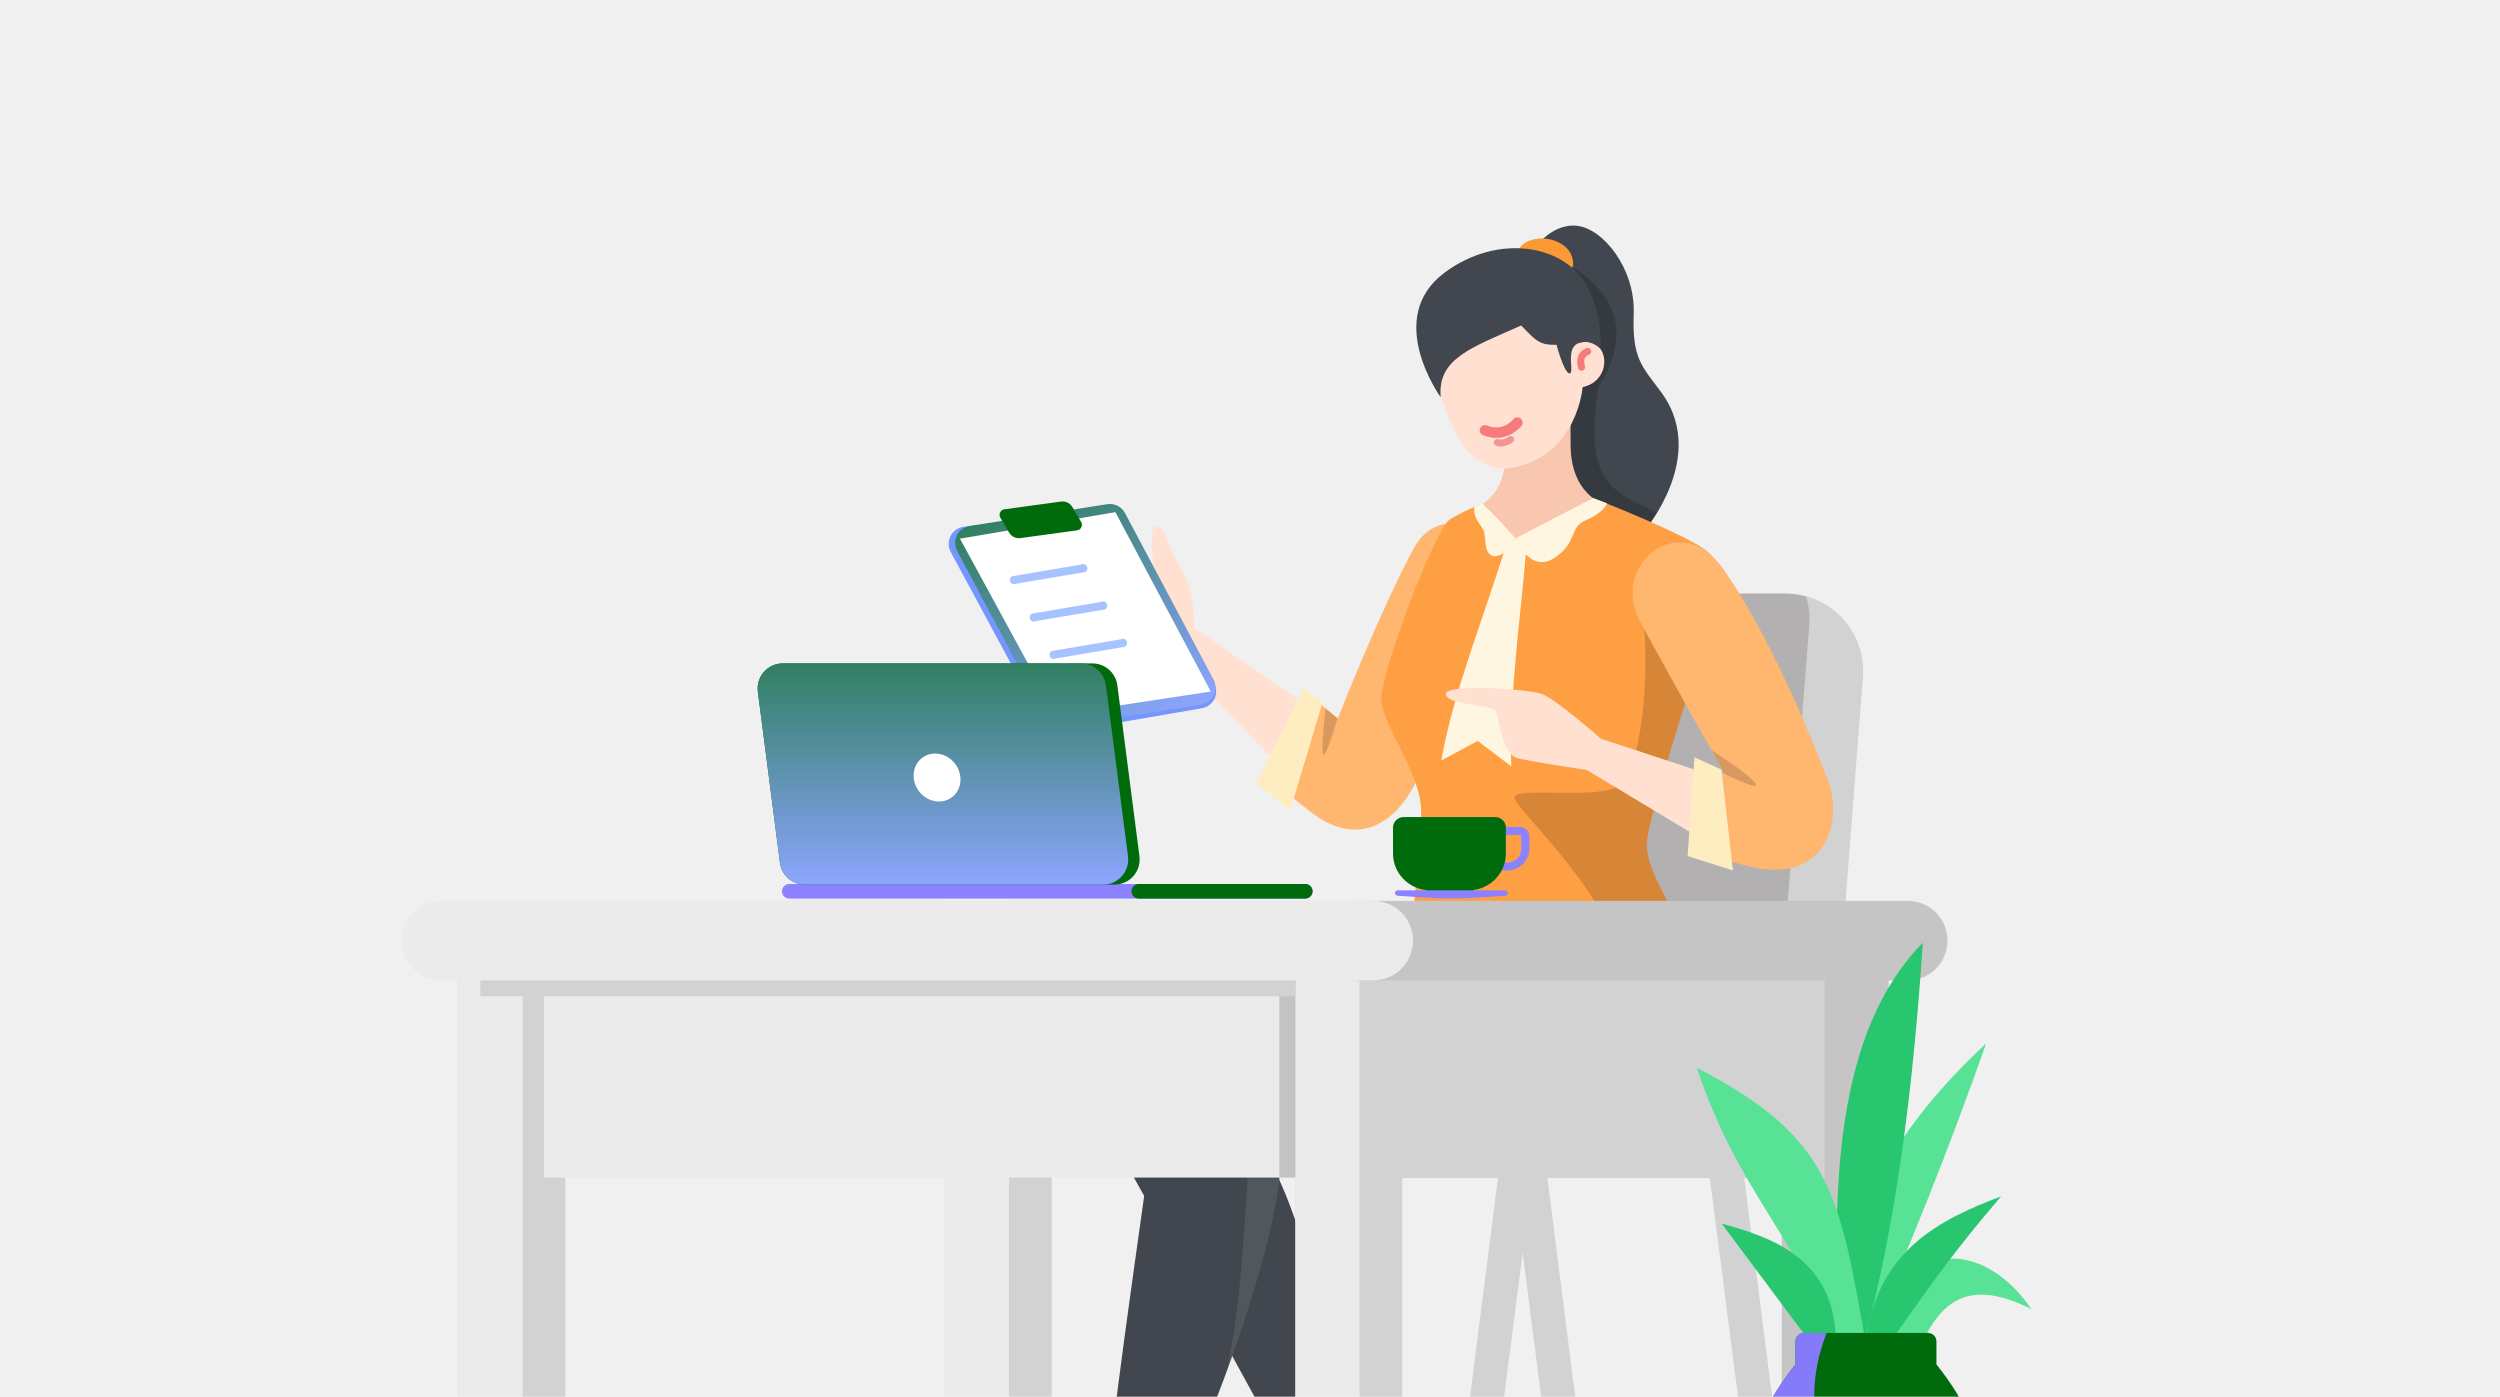
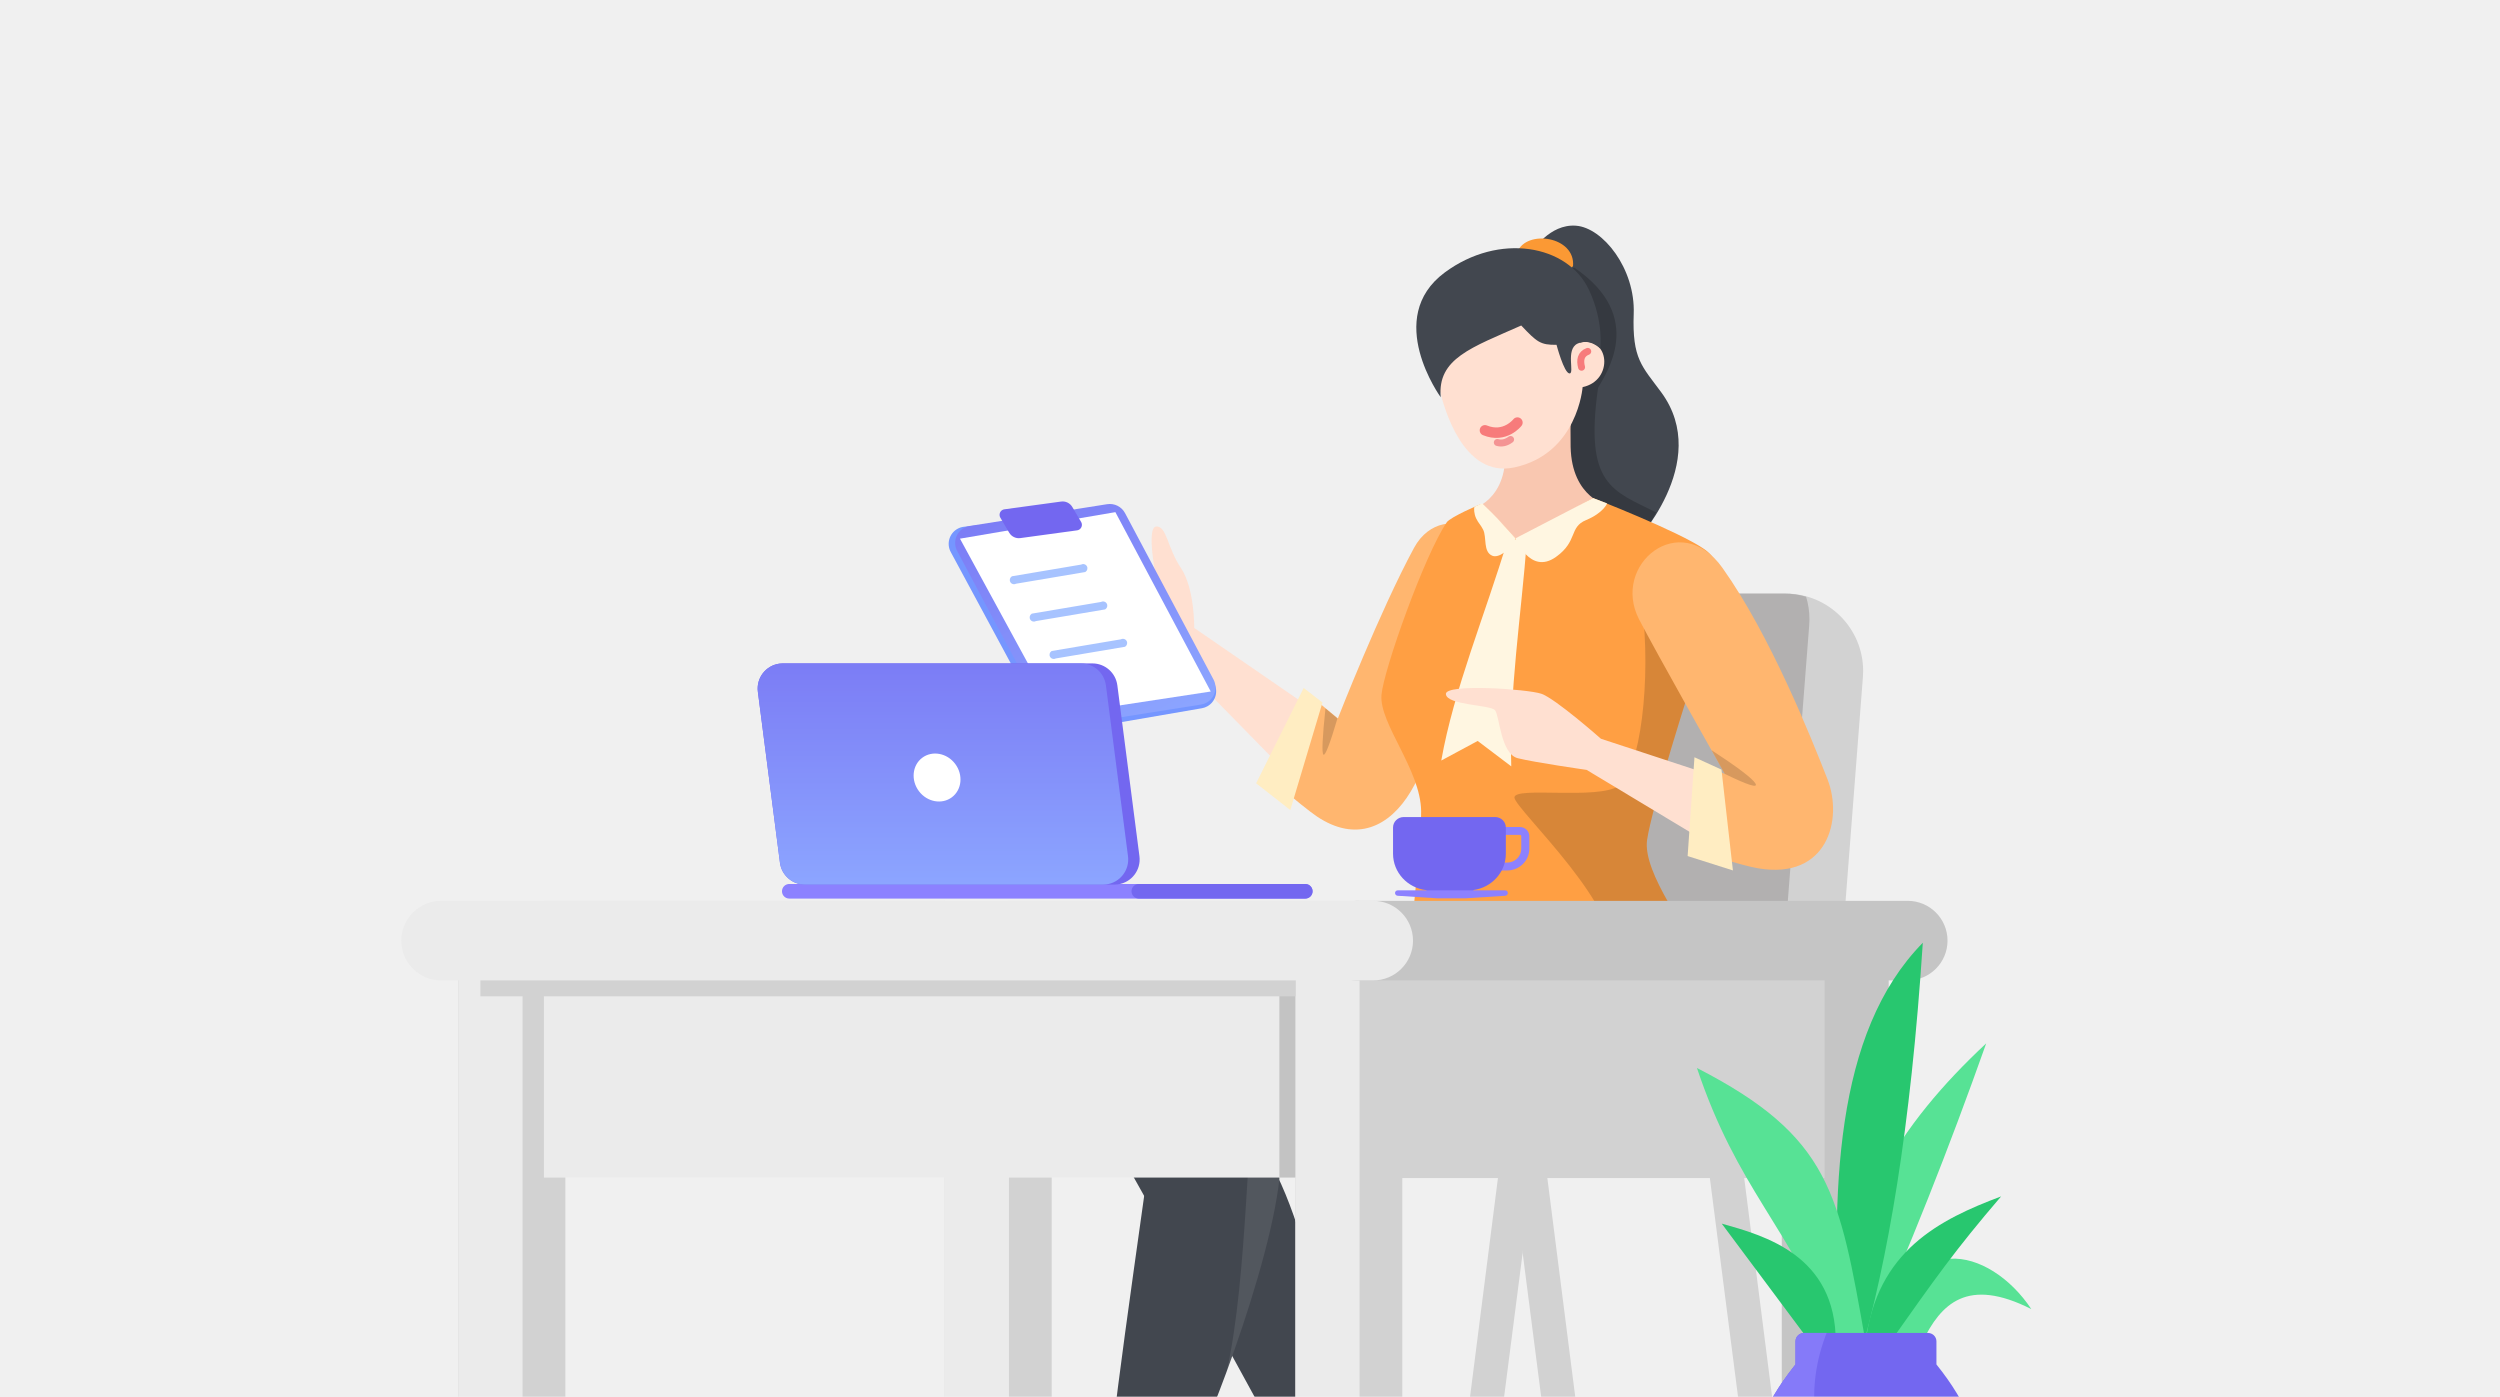
<svg xmlns="http://www.w3.org/2000/svg" xmlns:xlink="http://www.w3.org/1999/xlink" width="358px" height="200px" viewBox="0 0 358 200" version="1.1">
  <defs>
    <path d="M6,0 L352,0 C355.314,-6.08718376e-16 358,2.686 358,6 L358,200 L358,200 L0,200 L0,6 C-4.05812251e-16,2.686 2.686,6.08718376e-16 6,0 Z" id="path-1" />
    <linearGradient x1="68.669%" y1="-53.107%" x2="68.669%" y2="100%" id="linearGradient-3">
-       <stop stop-color="#006b0d" offset="0%" />
+       <stop stop-color="#7367f0" offset="0%" />
      <stop stop-color="#8CA5FF" offset="100%" />
    </linearGradient>
    <linearGradient x1="68.669%" y1="-53.107%" x2="68.669%" y2="100%" id="linearGradient-4">
-       <stop stop-color="#006b0d" offset="0%" />
+       <stop stop-color="#7367f0" offset="0%" />
      <stop stop-color="#8CA5FF" offset="100%" />
    </linearGradient>
    <path d="M7.952,0.064 L25.69,0.064 C26.366,0.064 26.914,0.603 26.914,1.268 L26.914,4.578 C31.399,10.144 33.642,15.71 33.642,21.277 C33.642,26.672 31.727,32.066 27.896,37.461 C27.668,37.784 27.293,37.976 26.894,37.976 L6.749,37.976 C6.349,37.976 5.975,37.784 5.746,37.461 C1.915,32.066 0,26.672 0,21.277 C0,15.815 2.159,10.354 6.477,4.893 L6.728,4.578 L6.728,1.268 C6.728,0.603 7.276,0.064 7.952,0.064 Z" id="path-5" />
  </defs>
  <g id="📝-Pages-New" stroke="none" stroke-width="1" fill="none" fill-rule="evenodd">
    <g id="Knowledge-Base" transform="translate(-670, -791)">
      <g id="Illustration" transform="translate(670, 791)">
        <mask id="mask-2" fill="white">
          <use xlink:href="#path-1" />
        </mask>
        <g id="Mask" />
        <g mask="url(#mask-2)">
          <g transform="translate(57, 30)">
            <g id="Chair4" transform="translate(121, 55)">
              <polygon id="Path" fill="#D2D2D2" points="38.077 71.363 28.831 143.879 33.679 143.815 42.925 72.042" />
              <polygon id="Path" fill="#D2D2D2" transform="translate(44.20678, 107.6211) scale(-1, 1) translate(-44.20678, -107.6211) " points="46.406 71.363 37.159 143.879 42.007 143.815 51.254 72.042" />
              <polygon id="Path" fill="#D2D2D2" transform="translate(72.39661, 107.6211) scale(-1, 1) translate(-72.39661, -107.6211) " points="74.596 71.363 65.349 143.879 70.197 143.815 79.444 72.042" />
              <path d="M0,75.186 C-5.12399906e-16,71.002 3.392,67.61 7.576,67.61 L36.218,67.61 C41.936,67.61 46.717,63.261 47.256,57.568 L51.76,10.042 C52.299,4.349 57.08,2.82683167e-15 62.798,0 L77.715,0 C83.839,6.51445281e-16 88.803,4.964 88.803,11.088 C88.803,11.374 88.792,11.659 88.77,11.944 L84.08,72.53 C83.633,78.304 78.817,82.762 73.025,82.762 L7.576,82.762 C3.392,82.762 5.12399906e-16,79.37 0,75.186 Z" id="Path" fill="#D2D2D2" />
              <path d="M77.51,-2.27373675e-13 C78.594,-2.27572851e-13 79.642,0.156 80.632,0.446 C80.945,1.469 81.113,2.555 81.113,3.68 C81.113,3.966 81.102,4.253 81.079,4.538 L76.394,64.893 C75.946,70.666 71.13,75.123 65.339,75.123 L0.071,75.123 L0.001,75.122 C0,75.073 9.36073955e-17,75.024 0,74.974 C6.90201459e-15,70.801 3.383,67.418 7.556,67.418 L36.107,67.418 C41.825,67.418 46.605,63.071 47.146,57.379 L51.645,10.039 C52.185,4.347 56.965,-2.24547053e-13 62.683,-2.27373675e-13 L77.51,-2.27373675e-13 Z" id="Combined-Shape" fill="#B2B0B0" />
            </g>
            <g id="Wom3.4" transform="translate(143, 100) scale(-1, 1) translate(-143, -100) translate(80, 0)">
              <g id="LLeg" transform="translate(28.09581, 104.5721)" fill="#42474F">
                <path d="M15.558,0.024 C22.487,0.333 61.05,8.844 68.057,10.29 C75.063,11.737 80.986,19.561 75.644,28.622 C69.643,38.793 54.16,67.679 50.401,74.191 C48.54,77.414 39.154,75.607 41.359,70.197 C45.469,60.113 47.378,34.78 57.857,25.544 C57.857,25.544 22.616,31.664 7.393,24.653 C-3.67,19.557 -1.167,-0.722 15.558,0.024 Z" id="Path" />
              </g>
              <g id="LArm" transform="translate(48.23367, 44.95087)">
                <path d="M43.754,14.969 C43.754,14.969 43.676,9.343 45.648,6.403 C47.62,3.463 47.698,0.34 49.191,0.442 C50.683,0.544 49.205,7.803 49.205,7.803 C49.205,7.803 51.099,7.081 52.459,6.168 C53.82,5.255 57.945,0.753 58.909,1.551 C60.543,2.91 57.911,10.578 56.477,12.111 C55.038,13.644 47.179,18.687 47.179,18.687 L27.93,38.329 L24.316,28.35 L43.754,14.969 Z" id="Path" fill="#FFE0D1" />
                <path d="M1.174,13.114 C4.398,20.574 10.299,34.278 12.732,38.367 C15.781,43.487 20.589,45.743 26.218,41.944 C27.214,41.272 29.23,39.651 32.266,37.082 L26.756,24.982 C24.374,26.944 23.183,27.925 23.183,27.925 C23.183,27.925 17.134,12.452 12.268,3.488 C8.054,-4.267 -3.732,1.772 1.174,13.114 Z" id="Path" fill="#FFB66F" />
                <path d="M23.245,27.933 C24.328,31.599 24.996,33.326 25.249,33.114 C25.503,32.902 25.406,30.696 24.959,26.496 L23.245,27.933 Z" id="Path" fill-opacity="0.16" fill="#000000" />
                <polygon id="Path-65" fill="#FFEDC2" points="25.387 25.652 29.994 41.05 34.888 37.217 28.077 23.567" />
              </g>
              <g id="Head" transform="translate(19.60132, 0)">
                <g id="Group-21" transform="translate(17.13841, 26.00611) rotate(12) translate(-17.13841, -26.00611) translate(4.638413, 2.506106)">
                  <path d="M15.016,2.524 C15.016,2.524 11.819,-0.875 8.127,0.216 C4.434,1.306 1.095,7.99 2.68,14.273 C4.258,20.557 3.073,21.85 1.159,26.085 C-3.983,37.477 9.656,46.638 9.656,46.638 L24.522,43.484 L19.211,15.738 L15.016,2.524 Z" id="Path" fill="#42474F" />
                  <path d="M9.606,6.059 C0.946,15.119 8.457,21.904 9.872,23.571 C14.734,36.855 10.866,38.412 5.454,42.76 L8.364,46.078 L16.706,42.599 L16.438,5.331 L9.606,6.059 Z" id="Path-50" fill-opacity="0.199" fill="#000000" />
                </g>
                <path d="M13.051,42.433 C13.051,42.433 18.329,41.374 18.485,33.986 C18.642,26.597 17.773,24.075 17.773,24.075 L27.726,23.895 C27.726,23.895 27.835,32.13 27.836,35.109 C27.841,42.351 33.426,43.191 33.426,43.191 C33.426,43.191 32.265,48.92 23.246,49.426 C16.204,49.822 13.051,42.433 13.051,42.433 Z" id="Path" fill="#F9C7B0" />
                <g id="Group-20" transform="translate(27.08848, 21.33915) rotate(12) translate(-27.08848, -21.33915) translate(13.58848, 5.339154)">
                  <path d="M1.995,4.913 C0.754,0.819 7.424,-1.657 9.383,1.292 C9.383,1.292 10.344,4.087 8.341,5.683 C5.631,7.835 1.995,4.913 1.995,4.913 Z" id="Path" fill="#FB9934" />
                  <path d="M3.36,15.846 C-1.08,15.674 -0.356,22.161 4.257,22.152 C4.257,22.152 6.936,31.367 16.237,31.367 C23.791,31.367 24.282,20.627 24.351,18.484 C24.425,16.2 24.434,8.695 24.434,8.695 L3.187,8.685 L3.36,15.846 Z" id="Path" fill="#FFE0D1" />
                  <path d="M5.69,19.846 C6.446,19.639 6.651,15.451 6.651,15.451 C8.913,15.003 9.311,14.493 11.02,11.694 C18.613,13.309 23.767,13.802 24.434,19.35 C24.434,19.35 30.136,6.54 20.146,1.987 C11.358,-2.013 2.087,1.745 0.469,8.729 C-0.677,13.659 0.637,17.28 0.637,17.28 C0.637,17.28 1.788,15.451 3.677,15.908 C5.567,16.365 4.934,20.052 5.69,19.846 Z" id="Path" fill="#42474F" />
                  <path d="M14.608,24.436 C14.608,24.436 16.137,26.901 19.119,26.027" id="Path" stroke="#F77B7B" stroke-width="1.5" stroke-linecap="round" transform="translate(16.86349, 25.32509) rotate(-18) translate(-16.86349, -25.32509) " />
                  <path d="M15.903,27.378 C16.603,27.671 17.267,27.671 17.848,27.334" id="Path" stroke="#F49494" stroke-linecap="round" transform="translate(16.87519, 27.46345) rotate(2) translate(-16.87519, -27.46345) " />
                  <path d="M3.565,19.444 C3.844,18.44 3.72,17.563 2.721,17.162" id="Path-8" stroke="#F77B7B" stroke-linecap="round" transform="translate(3.207757, 18.30307) rotate(-13) translate(-3.207757, -18.30307) " />
                </g>
              </g>
              <g id="Group-19" transform="translate(16.70562, 41.32406)">
                <path d="M34.241,0.88 C34.362,0.874 38.619,2.737 39.109,3.456 C42.302,8.137 48.165,24.612 48.466,28.186 C48.807,32.308 42.859,38.875 42.786,44.843 C42.721,50.812 45.33,68.784 44.318,70.463 C43.314,72.141 36.716,80.116 35.339,80.148 C33.955,80.181 32.921,75.994 30.824,76.085 C28.735,76.176 24.379,81.727 22.501,81.688 C20.631,81.647 1.248,69.377 2.729,65.882 C4.219,62.386 11.134,53.698 10.429,48.935 C9.733,44.173 4.171,26.592 2.163,20.609 C0.163,14.625 -1.448,9.859 2.284,7.284 C6.017,4.71 18.161,0 18.161,0 L29.035,6.078 C29.035,6.078 33.61,0.91 34.241,0.88 Z" id="Path" fill="#FF9F43" />
                <path d="M30.375,5.909 C33.636,16.745 38.112,27.423 39.904,37.585 L34.69,34.778 L29.881,38.419 C30.221,27.854 28.446,16.762 27.63,5.909 L30.375,5.909 Z" id="Path" fill="#FFF6E1" />
                <path d="M11.326,14.23 L11.202,15.106 C9.741,25.988 11.47,39.194 14.467,41.208 C17.525,43.265 29.43,41.247 29.43,42.875 C29.43,44.504 12.978,59.43 15.679,66.566 C17.164,70.489 16.667,73.978 14.187,77.033 L13.468,76.549 C7.848,72.741 1.883,67.879 2.729,65.882 C4.219,62.386 11.134,53.698 10.429,48.935 C9.761,44.363 4.608,27.978 2.42,21.381 L1.723,19.289 C0.913,16.837 0.239,14.615 0.076,12.698 L0.579,12.373 C8.614,7.226 12.197,7.845 11.326,14.23 L11.326,14.23 Z" id="Path" fill-opacity="0.16" fill="#000000" />
                <path d="M16.154,0.767 L18.161,0 L29.274,5.763 C29.274,5.763 27.184,11.076 23.484,8.43 C20.312,6.168 21.65,4.177 19.164,3.15 C16.687,2.123 16.154,0.767 16.154,0.767 Z" id="Path" fill="#FFF6E1" />
                <path d="M29.274,5.763 C30.079,7.551 31.717,8.596 32.563,8.271 C33.961,7.734 33.361,5.597 33.912,4.518 C34.306,3.752 34.561,3.636 34.906,2.917 C35.227,2.257 35.24,1.466 35.158,1.247 L34.065,0.751 C33.063,1.694 32.329,2.417 31.863,2.917 C31.283,3.541 30.419,4.49 29.274,5.763 Z" id="Path" fill="#FFF6E1" />
              </g>
              <g id="RArm" transform="translate(0, 47.66368)">
                <path d="M33.745,28.126 C33.745,28.126 40.288,22.348 42.29,21.678 C44.293,21.007 56.022,20.202 55.949,21.717 C55.864,23.34 49.564,23.247 48.912,24.045 C48.259,24.844 48.11,30.302 45.643,30.915 C43.18,31.528 35.798,32.584 35.798,32.584 L18.138,43.213 L17.383,33.501 L33.745,28.126 Z" id="Path" fill="#FFE0D1" />
                <path d="M16.341,3.661 C9.448,13.369 3.563,28.156 1.304,33.921 C-0.955,39.686 1.324,48.381 11.257,46.674 C12.375,46.482 14.188,46.001 16.696,45.23 L19.07,31.878 C17.029,32.733 16.008,33.161 16.008,33.161 C16.008,33.161 25.88,15.699 28.291,11.017 C32.318,3.2 22.412,-4.892 16.341,3.661 Z" id="Path" fill="#FFB66F" />
                <path d="M16.008,33.161 C12.665,34.79 11.204,35.247 11.624,34.53 C12.045,33.813 14.137,32.225 17.9,29.765 L16.008,33.161 Z" id="Path" fill-opacity="0.16" fill="#000000" />
                <polygon id="Path-64" fill="#FFEDC2" points="16.486 32.544 14.847 46.982 21.331 44.925 20.353 30.776" />
              </g>
              <g id="RLeg" transform="translate(15.94627, 101.5411)">
                <path d="M6.757,0.134 C-1.984,13.276 -1.129,22.783 9.321,28.653 C22.707,36.172 63.994,27.364 63.994,27.364 C63.994,27.364 63.262,33.248 63.994,38.496 C65.907,52.202 75.004,75.037 76.928,77.906 C79.59,81.874 87.697,78.881 87.85,75.577 C88.003,72.274 81.738,30.078 80.785,22.032 C79.838,13.985 76.846,12.816 68.106,10.617 C66.099,10.111 42.356,4.223 40.181,4.395 C27.723,5.378 16.581,3.957 6.757,0.134 Z" id="Path" fill="#42474F" />
                <path d="M16.28,26.462 C29.834,27.977 65.717,24.853 67.158,26.273 C68.534,27.628 68.304,51.208 71.391,64.855 C68.35,56.586 65.059,46.126 63.994,38.496 C63.262,33.248 63.994,27.364 63.994,27.364 L62.592,27.644 C55.277,29.062 21.363,35.15 9.321,28.653 C2.258,24.842 -0.475,18.942 1.123,10.952 C3.049,20.377 8.102,25.547 16.28,26.462 Z" id="Path" fill-opacity="0.192" fill="#FFFFFF" opacity="0.44" />
                <ellipse id="Oval" fill-opacity="0.192" fill="#FFFFFF" transform="translate(86.56548, 23.11196) rotate(13) translate(-86.56548, -23.11196) " cx="86.565" cy="23.112" rx="2.278" ry="4.168" />
                <ellipse id="Oval" fill-opacity="0.192" fill="#FFFFFF" transform="translate(75.93463, 20.45977) rotate(-16) translate(-75.93463, -20.45977) " cx="75.935" cy="20.46" rx="3.037" ry="4.547" />
              </g>
            </g>
            <g id="Example-Task1" transform="translate(97.77145, 58.16383) rotate(-28) translate(-97.77145, -58.16383) translate(85.27145, 37.16383)">
              <g id="Group-3" transform="translate(-0, -0)">
                <path d="M3.716,1.906 L22.562,9.467 C23.474,9.833 24.082,10.706 24.108,11.688 L24.819,38.439 C24.855,39.799 23.781,40.931 22.421,40.967 C22.137,40.975 21.855,40.933 21.585,40.845 L2.19,34.461 C1.184,34.13 0.502,33.193 0.496,32.135 L0.334,4.207 C0.326,2.846 1.423,1.737 2.784,1.729 C3.103,1.727 3.42,1.787 3.716,1.906 Z" id="Rectangle" fill="#7596FF" fill-rule="nonzero" />
                <path d="M4.482,2.186 L23.325,8.676 C24.32,9.019 24.987,9.954 24.987,11.006 L24.987,37.988 C24.987,39.348 23.884,40.452 22.523,40.452 C22.25,40.452 21.979,40.406 21.72,40.317 L2.877,33.827 C1.883,33.484 1.216,32.549 1.216,31.497 L1.216,4.515 C1.216,3.155 2.319,2.051 3.68,2.051 C3.953,2.051 4.224,2.097 4.482,2.186 Z" id="Rectangle" fill="url(#linearGradient-3)" />
                <polygon id="Rectangle" fill="#FFFFFF" fill-rule="nonzero" points="2.399 3.14 23.831 10.235 23.831 39.326 2.691 31.91" />
-                 <path d="M9.99,2.414 L17.686,5.25 C18.291,5.473 18.703,6.037 18.731,6.682 L18.84,9.177 C18.859,9.618 18.517,9.992 18.075,10.011 C17.969,10.016 17.863,9.999 17.764,9.962 L10.068,7.126 C9.463,6.903 9.051,6.339 9.023,5.695 L8.914,3.199 C8.895,2.758 9.238,2.384 9.679,2.365 C9.785,2.361 9.891,2.377 9.99,2.414 Z" id="Rectangle" fill="#006b0d" fill-rule="nonzero" />
+                 <path d="M9.99,2.414 L17.686,5.25 C18.291,5.473 18.703,6.037 18.731,6.682 L18.84,9.177 C18.859,9.618 18.517,9.992 18.075,10.011 C17.969,10.016 17.863,9.999 17.764,9.962 L10.068,7.126 C9.463,6.903 9.051,6.339 9.023,5.695 L8.914,3.199 C8.895,2.758 9.238,2.384 9.679,2.365 C9.785,2.361 9.891,2.377 9.99,2.414 Z" id="Rectangle" fill="#7367f0" fill-rule="nonzero" />
                <path d="M15.985,14.567 C16.321,14.567 16.593,14.839 16.593,15.173 C16.593,15.484 16.358,15.74 16.056,15.775 L15.985,15.779 L6.456,12.605 C6.12,12.605 5.848,12.334 5.848,11.999 C5.848,11.688 6.083,11.432 6.385,11.397 L6.456,11.393 L15.985,14.567 Z" id="Path" fill="#A7C3FF" />
                <path d="M15.985,20.628 C16.321,20.628 16.593,20.899 16.593,21.234 C16.593,21.545 16.358,21.801 16.056,21.836 L15.985,21.84 L6.456,18.666 C6.12,18.666 5.848,18.394 5.848,18.06 C5.848,17.749 6.083,17.493 6.385,17.458 L6.456,17.454 L15.985,20.628 Z" id="Path" fill="#A7C3FF" />
                <path d="M15.985,26.689 C16.321,26.689 16.593,26.96 16.593,27.295 C16.593,27.605 16.358,27.862 16.056,27.897 L15.985,27.901 L6.456,24.726 C6.12,24.726 5.848,24.455 5.848,24.12 C5.848,23.809 6.083,23.553 6.385,23.518 L6.456,23.514 L15.985,26.689 Z" id="Path" fill="#A7C3FF" />
              </g>
            </g>
            <g id="Group-26" transform="translate(0, 99)">
              <g id="Group-25" transform="translate(8.649351, 0)">
                <polygon id="Rectangle" fill="#D2D2D2" points="69.648 3.799 84.956 3.799 84.956 100.493 69.648 100.493" />
                <polygon id="Rectangle" fill="#EBEBEB" points="69.648 -1.78512303e-13 78.833 -1.78512303e-13 78.833 100.493 69.648 100.493" />
                <polygon id="Rectangle" fill="#D2D2D2" points="1.05161699e-15 3.799 75.777 3.799 75.777 32.801 15.308 32.801 15.308 100.493 1.05161699e-15 100.493" />
                <polygon id="Rectangle" fill="#EBEBEB" points="1.01974981e-15 3.799 9.185 3.799 9.185 100.493 1.01974981e-15 100.493" />
              </g>
              <g id="Group-25">
                <polygon id="Rectangle" fill="#C5C5C5" points="198.15 3.799 213.459 3.799 213.459 100.493 198.15 100.493" />
                <polygon id="Rectangle" fill="#D2D2D2" points="128.503 3.799 204.28 3.799 204.28 39.699 143.811 39.699 143.811 100.493 128.503 100.493" />
                <polygon id="Rectangle" fill="#EBEBEB" points="20.89 -2.81575148e-13 137.599 -4.04882098e-13 137.599 39.628 20.89 39.628" />
                <polygon id="Rectangle" fill="#C3C3C3" points="126.207 3.799 135.392 3.799 135.392 39.628 126.207 39.628" />
                <polygon id="Rectangle" fill="#EBEBEB" points="128.503 3.799 137.688 3.799 137.688 100.493 128.503 100.493" />
                <path d="M137.299,0 L216.186,0 C219.333,2.97461293e-15 221.885,2.551 221.885,5.698 C221.885,8.845 219.333,11.396 216.186,11.396 L137.299,11.396 C134.152,11.396 131.601,8.845 131.601,5.698 C131.601,2.551 134.152,5.7810075e-16 137.299,0 Z" id="Rectangle" fill="#C5C5C5" />
                <polygon id="Rectangle" fill="#D2D2D2" points="11.794 2.279 128.503 2.279 128.503 13.676 11.794 13.676" />
                <path d="M6.164,-1.78139615e-14 L139.644,-1.78139615e-14 C142.791,6.58155786e-15 145.342,2.551 145.342,5.698 C145.342,8.845 142.791,11.396 139.644,11.396 L6.164,11.396 C3.017,11.396 0.466,8.845 0.466,5.698 C0.466,2.551 3.017,-1.90122176e-14 6.164,-1.78139615e-14 Z" id="Rectangle" fill="#EBEBEB" />
              </g>
            </g>
            <g id="Cup" transform="translate(152, 93) scale(-1, 1) translate(-152, -93) translate(142, 87)">
              <path d="M5.196,1.431 L1.346,1.431 C0.603,1.431 0,2.018 0,2.743 L0,4.541 C0,6.259 1.428,7.651 3.19,7.651 L5.196,7.651 C5.514,7.651 5.773,7.4 5.773,7.089 C5.773,6.778 5.514,6.526 5.196,6.526 L3.19,6.526 C2.065,6.526 1.154,5.638 1.154,4.541 L1.154,2.743 C1.154,2.64 1.24,2.556 1.346,2.556 L5.196,2.556 C5.514,2.556 5.773,2.304 5.773,1.993 C5.773,1.683 5.514,1.431 5.196,1.431 Z" id="Path" fill="#8C81FF" />
-               <path d="M17.979,0 C18.828,0 19.517,0.672 19.517,1.5 L19.517,5.25 C19.517,7.95 17.427,10.174 14.738,10.467 L14.737,11.25 L8.003,11.25 L8.003,10.45 C5.382,10.096 3.363,7.903 3.363,5.25 L3.363,1.5 C3.363,0.672 4.052,0 4.902,0 L17.979,0 Z" id="Path" fill="#006b0d" />
+               <path d="M17.979,0 C18.828,0 19.517,0.672 19.517,1.5 L19.517,5.25 C19.517,7.95 17.427,10.174 14.738,10.467 L14.737,11.25 L8.003,11.25 L8.003,10.45 C5.382,10.096 3.363,7.903 3.363,5.25 L3.363,1.5 C3.363,0.672 4.052,0 4.902,0 L17.979,0 Z" id="Path" fill="#7367f0" />
              <path d="M3.452,10.5 L18.856,10.5 C19.063,10.5 19.231,10.668 19.231,10.875 C19.231,11.086 19.067,11.261 18.857,11.274 L13.196,11.641 L13.196,11.641 L9.157,11.641 L3.451,11.274 C3.241,11.261 3.077,11.086 3.077,10.875 C3.077,10.668 3.245,10.5 3.452,10.5 Z" id="Rectangle" fill="#8C81FF" />
            </g>
            <g id="FacingBack-Laptop3" transform="translate(51, 65)">
              <path d="M5.027,31.585 L78.915,31.585 C79.493,31.585 79.961,32.053 79.961,32.631 C79.961,33.209 79.493,33.677 78.915,33.677 L5.027,33.677 C4.45,33.677 3.981,33.209 3.981,32.631 C3.981,32.053 4.45,31.585 5.027,31.585 Z" id="Rectangle" fill="#8C81FF" />
-               <path d="M55.078,31.585 L78.915,31.585 C79.493,31.585 79.961,32.053 79.961,32.631 C79.961,33.209 79.493,33.677 78.915,33.677 L55.078,33.677 C54.5,33.677 54.032,33.209 54.032,32.631 C54.032,32.053 54.5,31.585 55.078,31.585 Z" id="Rectangle" fill="#006b0d" />
-               <path d="M4.095,0 L48.433,0 C50.243,-7.76541381e-16 51.772,1.344 52.004,3.138 L55.168,27.614 C55.423,29.586 54.031,31.391 52.059,31.646 C51.906,31.665 51.752,31.675 51.597,31.675 L7.26,31.675 C5.45,31.675 3.921,30.332 3.689,28.537 L0.525,4.062 C0.27,2.09 1.662,0.285 3.634,0.03 C3.787,0.01 3.941,2.8351131e-17 4.095,0 Z" id="Rectangle" fill="#006b0d" />
+               <path d="M55.078,31.585 L78.915,31.585 C79.493,31.585 79.961,32.053 79.961,32.631 C79.961,33.209 79.493,33.677 78.915,33.677 L55.078,33.677 C54.5,33.677 54.032,33.209 54.032,32.631 C54.032,32.053 54.5,31.585 55.078,31.585 Z" id="Rectangle" fill="#7367f0" />
+               <path d="M4.095,0 L48.433,0 C50.243,-7.76541381e-16 51.772,1.344 52.004,3.138 L55.168,27.614 C55.423,29.586 54.031,31.391 52.059,31.646 C51.906,31.665 51.752,31.675 51.597,31.675 L7.26,31.675 C5.45,31.675 3.921,30.332 3.689,28.537 L0.525,4.062 C0.27,2.09 1.662,0.285 3.634,0.03 C3.787,0.01 3.941,2.8351131e-17 4.095,0 Z" id="Rectangle" fill="#7367f0" />
              <path d="M4.095,0 L46.795,0 C48.605,9.99815459e-16 50.133,1.344 50.366,3.138 L53.53,27.614 C53.785,29.586 52.393,31.391 50.421,31.646 C50.268,31.665 50.114,31.675 49.959,31.675 L7.26,31.675 C5.45,31.675 3.921,30.332 3.689,28.537 L0.525,4.062 C0.27,2.09 1.662,0.285 3.634,0.03 C3.787,0.01 3.941,1.36061876e-15 4.095,0 Z" id="Rectangle" fill="url(#linearGradient-4)" />
              <ellipse id="Oval" fill="#FFFFFF" transform="translate(26.18607, 16.34168) rotate(-37) translate(-26.18607, -16.34168) " cx="26.186" cy="16.342" rx="3.249" ry="3.536" />
            </g>
            <g id="Group-79" transform="translate(186, 105)">
              <g id="Group-86">
                <path d="M23.979,58.234 C30.346,43.991 36.13,29.363 41.424,14.412 C29.228,25.78 19.744,39.63 21.095,58.234 L23.979,58.234 Z" id="Path-113" fill="#57E295" />
                <path d="M20.586,59.721 C19.079,35.435 19.718,12.88 32.347,0 C30.605,26.665 27.346,45.45 23.219,59.721 L20.586,59.721 Z" id="Rectangle" fill="#28C76F" />
                <path d="M20.007,57.192 C12.951,40.221 5.861,35.356 2.45563569e-14,17.935 C19.181,27.771 20.383,35.893 24.148,57.192 L20.007,57.192 Z" id="Path-112" fill="#57E295" />
                <path d="M16.209,57.192 L3.551,40.221 C9.665,41.944 19.883,44.735 19.883,57.192 L16.209,57.192 Z" id="Path-114" fill="#28C76F" />
                <path d="M28.048,57.192 L32.271,57.192 C34.954,51.651 38.735,47.837 47.884,52.461 C41.887,43.427 29.583,40.694 28.048,57.192 Z" id="Path-116" fill="#57E295" />
                <path d="M24.164,57.192 L27.675,57.192 C34.12,48.078 36.891,44.106 43.56,36.323 C34.774,39.62 25.756,44.106 24.164,57.192 Z" id="Path-117" fill="#28C76F" />
              </g>
              <g id="Group-85" transform="translate(7.384615, 55.8125)">
                <mask id="mask-6" fill="white">
                  <use xlink:href="#path-5" />
                </mask>
-                 <use id="Rectangle" fill="#006b0d" xlink:href="#path-5" />
+                 <use id="Rectangle" fill="#7367f0" xlink:href="#path-5" />
                <path d="M-4.282,-0.978 L11.622,-0.978 C4.008,16.458 19.027,26.784 11.622,44.155 L-4.282,44.155 L-4.282,-0.978 Z" id="Rectangle" fill="#857AF9" mask="url(#mask-6)" />
              </g>
            </g>
          </g>
        </g>
      </g>
    </g>
  </g>
</svg>
